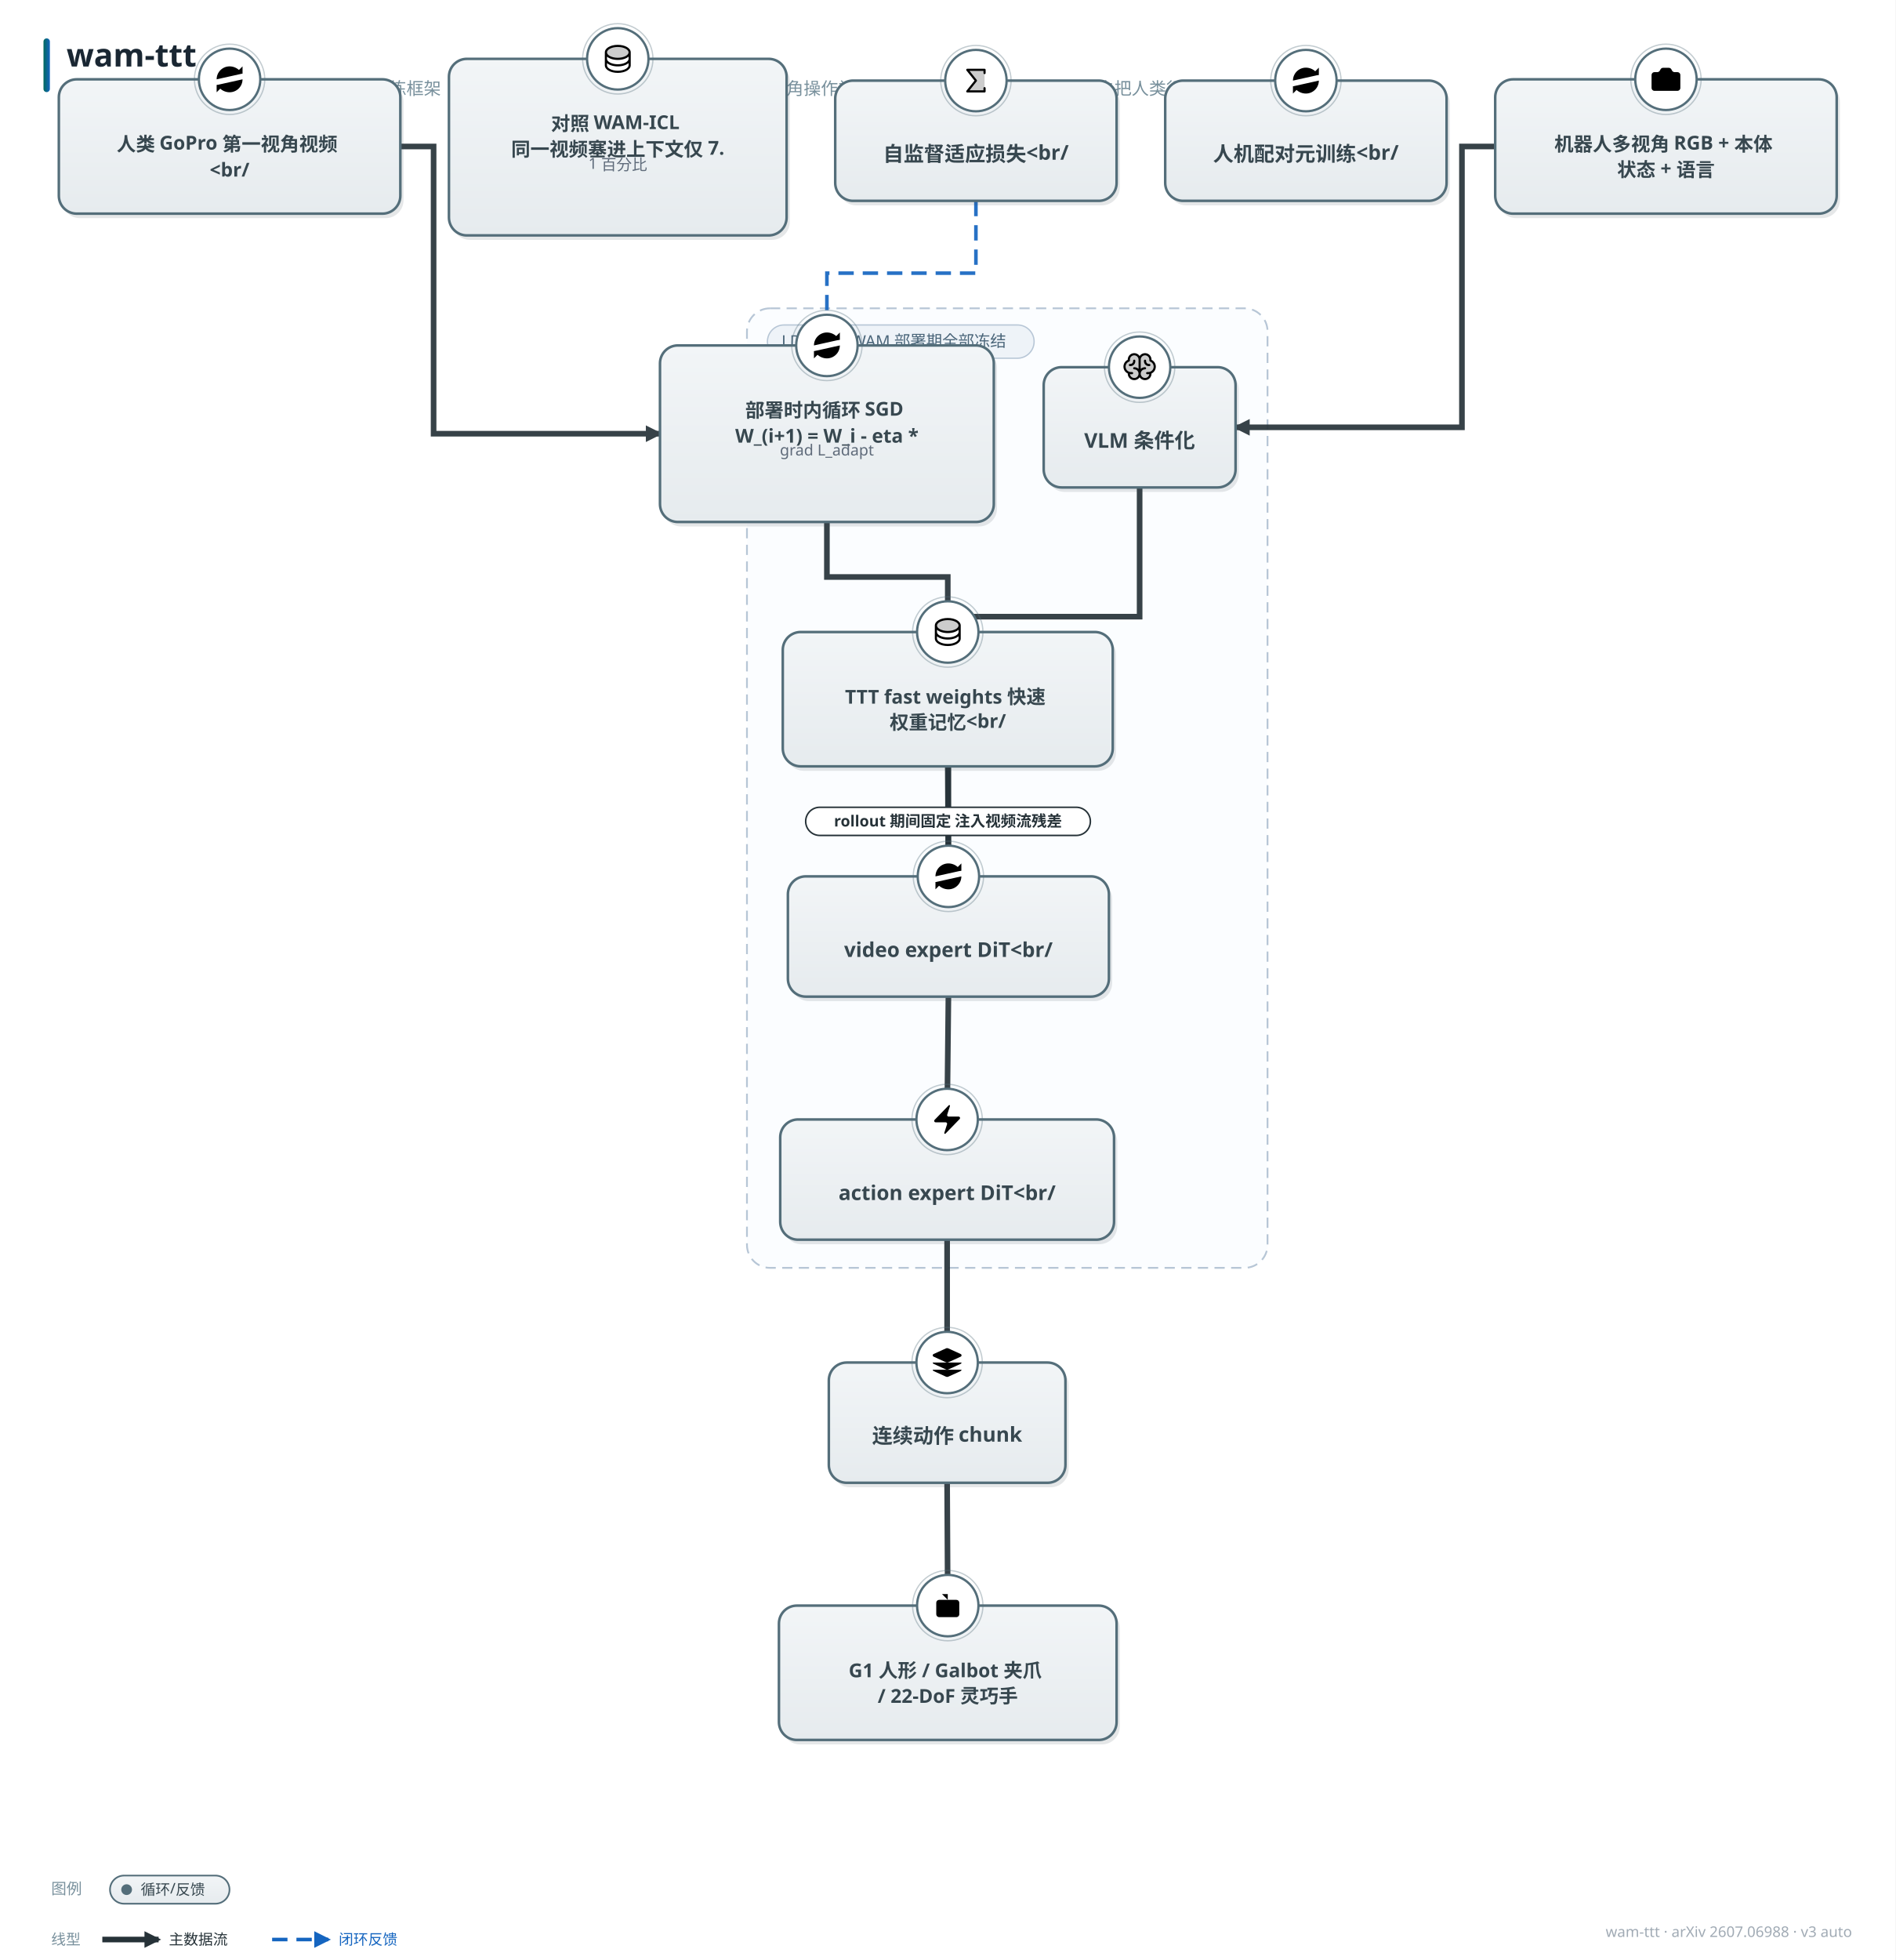
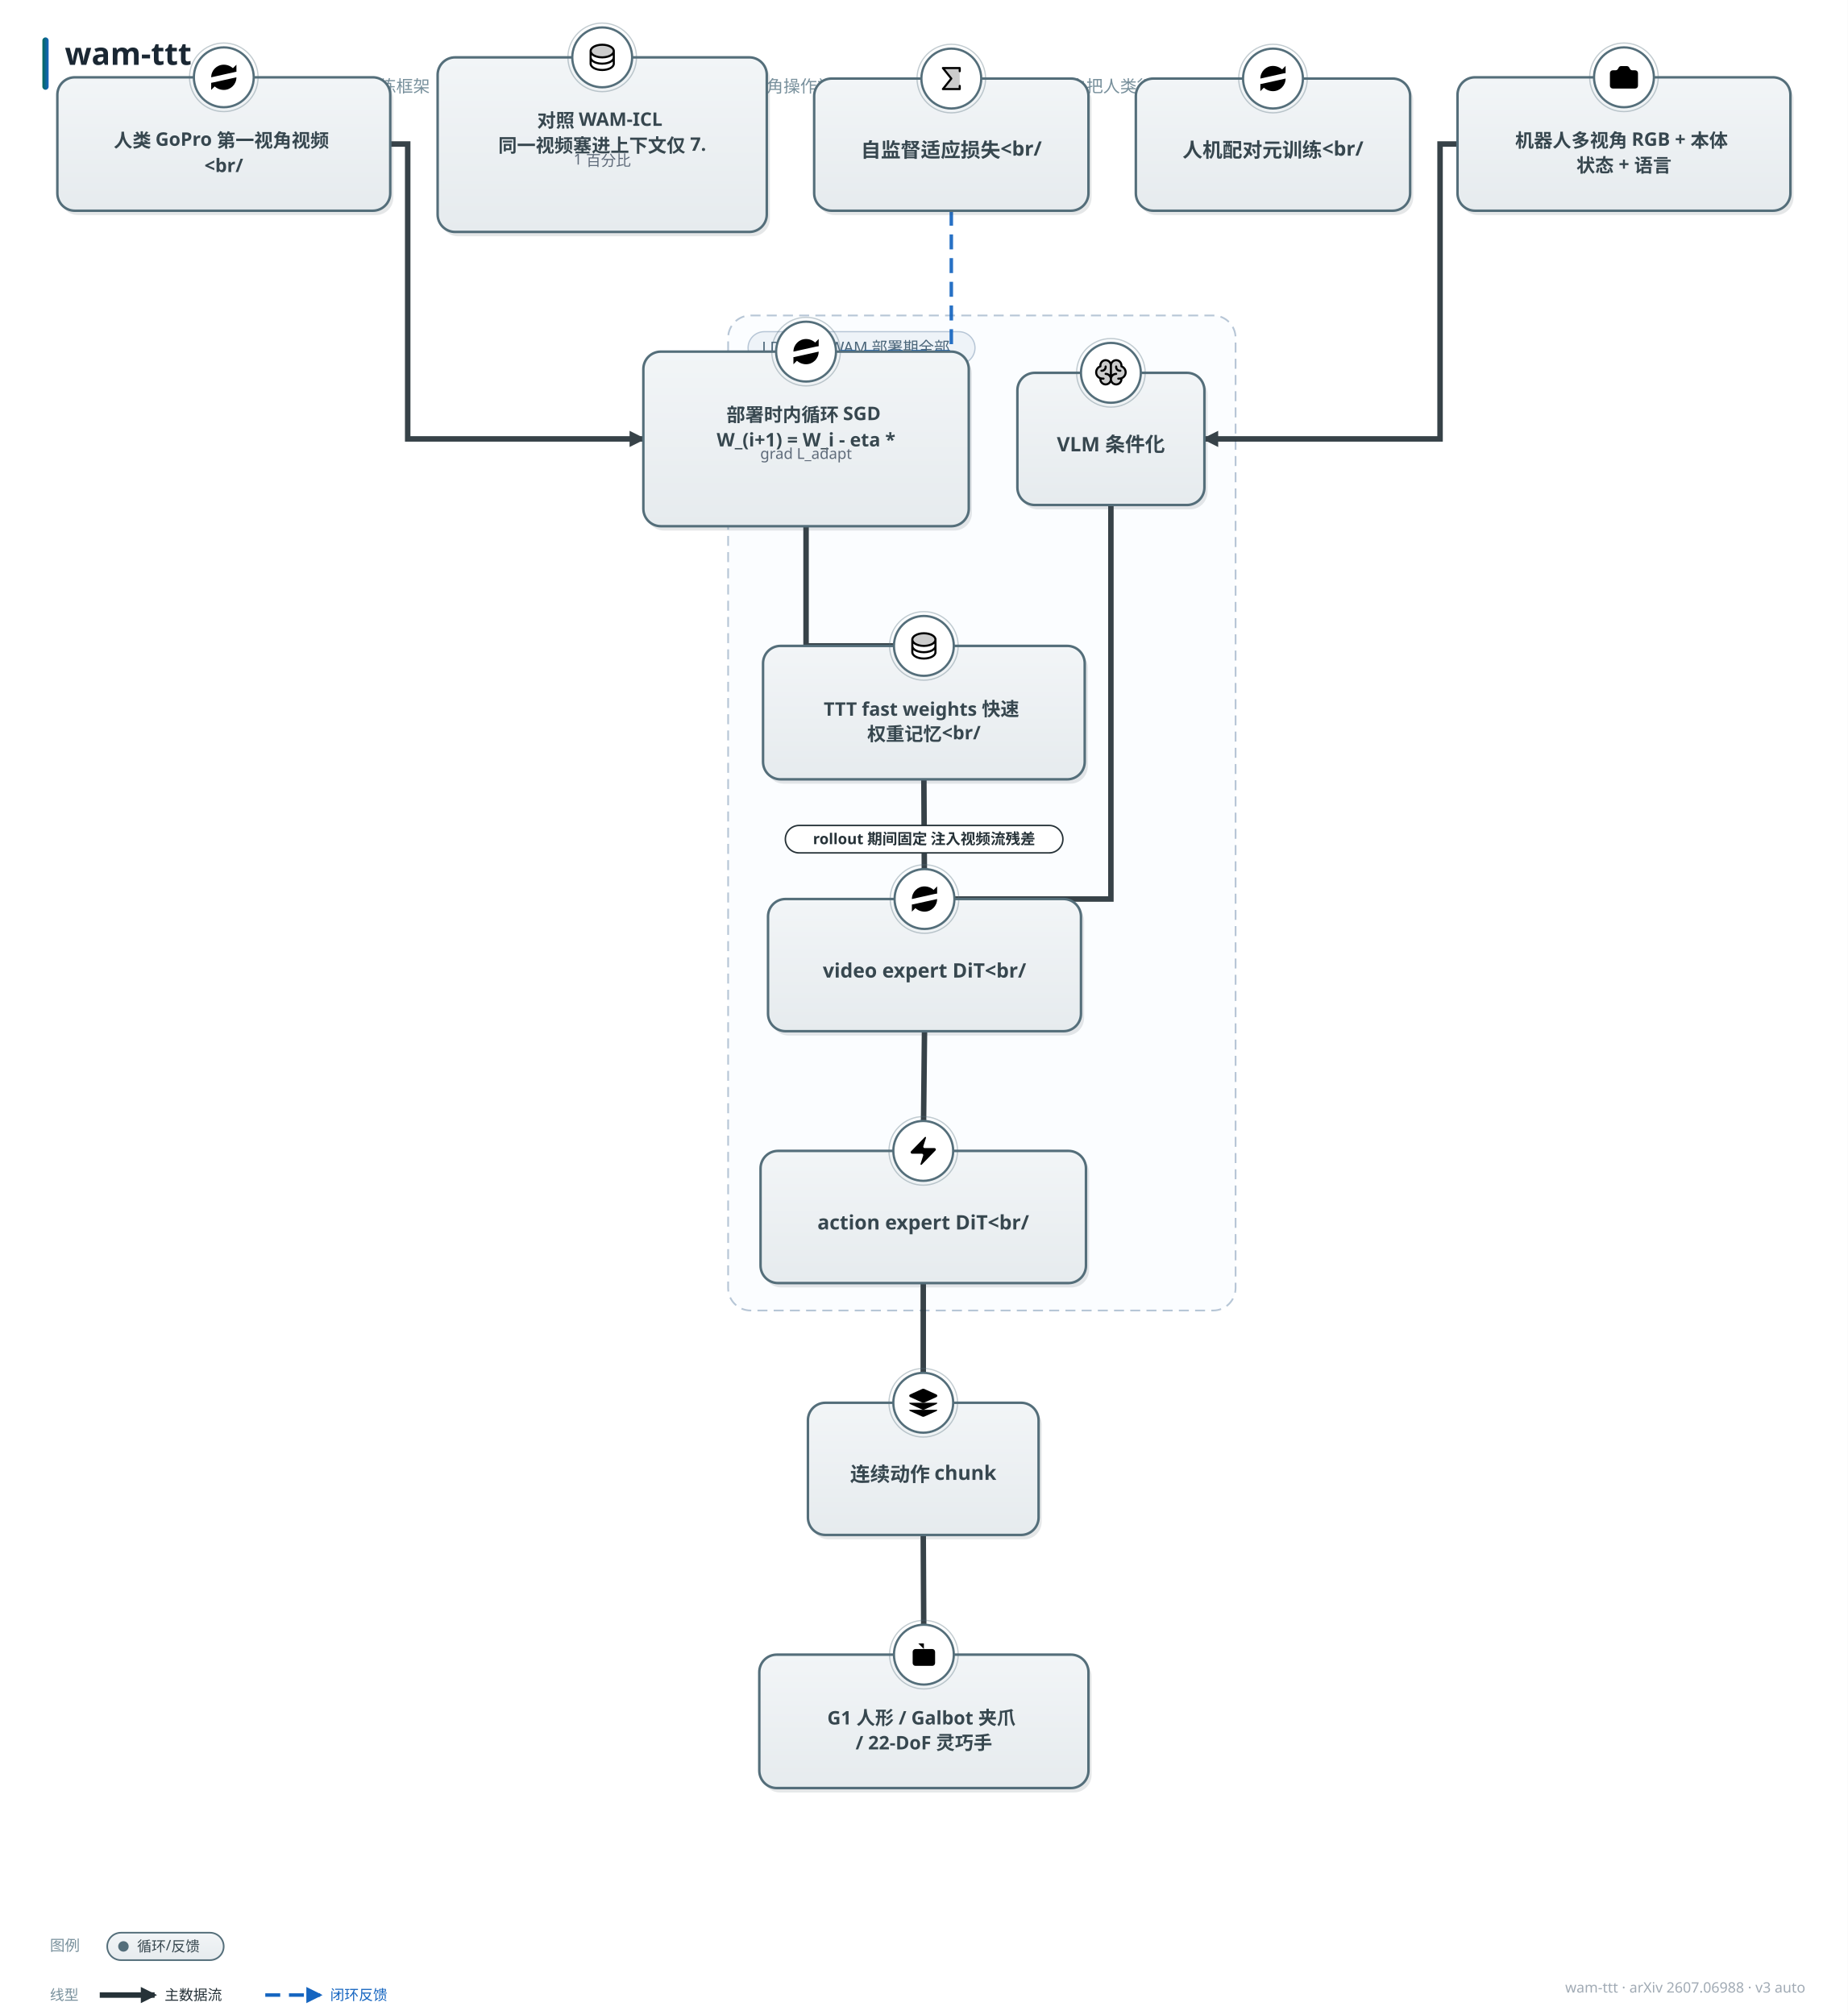
- <svg xmlns="http://www.w3.org/2000/svg" width="1482" height="1532" viewBox="0 0 1482 1532" font-family="'PingFang SC','Hiragino Sans GB','Microsoft YaHei','Segoe UI',sans-serif">
+ <svg xmlns="http://www.w3.org/2000/svg" width="1482" height="1616" viewBox="0 0 1482 1616" font-family="'PingFang SC','Hiragino Sans GB','Microsoft YaHei','Segoe UI',sans-serif">
  <style>text{font-family:'PingFang SC','Hiragino Sans GB','Microsoft YaHei','Segoe UI',sans-serif;} .lbl{font-weight:700;}</style>
  <defs>
    <linearGradient id="g-data" x1="0" y1="0" x2="0" y2="1">
      <stop offset="0" stop-color="#f1f9f1" />
      <stop offset="1" stop-color="#e2f0e2" />
    </linearGradient>
    <linearGradient id="g-frozen" x1="0" y1="0" x2="0" y2="1">
      <stop offset="0" stop-color="#f0f7fe" />
      <stop offset="1" stop-color="#dcecfb" />
    </linearGradient>
    <linearGradient id="g-train" x1="0" y1="0" x2="0" y2="1">
      <stop offset="0" stop-color="#fff6e8" />
      <stop offset="1" stop-color="#ffedd4" />
    </linearGradient>
    <linearGradient id="g-loss" x1="0" y1="0" x2="0" y2="1">
      <stop offset="0" stop-color="#fdf0f1" />
      <stop offset="1" stop-color="#f9e0e2" />
    </linearGradient>
    <linearGradient id="g-act" x1="0" y1="0" x2="0" y2="1">
      <stop offset="0" stop-color="#f8f1fb" />
      <stop offset="1" stop-color="#f0e4f7" />
    </linearGradient>
    <linearGradient id="g-loop" x1="0" y1="0" x2="0" y2="1">
      <stop offset="0" stop-color="#f2f5f7" />
      <stop offset="1" stop-color="#e6ebee" />
    </linearGradient>
    <linearGradient id="g-env" x1="0" y1="0" x2="0" y2="1">
      <stop offset="0" stop-color="#eef8f6" />
      <stop offset="1" stop-color="#dcf0ec" />
    </linearGradient>
    <linearGradient id="g-mem" x1="0" y1="0" x2="0" y2="1">
      <stop offset="0" stop-color="#fffef0" />
      <stop offset="1" stop-color="#fdf6d8" />
    </linearGradient>
    <linearGradient id="g-reward" x1="0" y1="0" x2="0" y2="1">
      <stop offset="0" stop-color="#fdf2f7" />
      <stop offset="1" stop-color="#f9e2ed" />
    </linearGradient>
    <linearGradient id="g-key" x1="0" y1="0" x2="0" y2="1">
      <stop offset="0" stop-color="#fffaf0" />
      <stop offset="1" stop-color="#fff1d6" />
    </linearGradient>
    <linearGradient id="g-title" x1="0" y1="0" x2="1" y2="0">
      <stop offset="0" stop-color="#00695c" />
      <stop offset="1" stop-color="#1565c0" />
    </linearGradient>
    <marker id="arr-main" viewBox="0 0 10 10" refX="8.5" refY="5" markerWidth="13" markerHeight="13" markerUnits="userSpaceOnUse" orient="auto-start-reverse">
      <path d="M0 0 L10 5 L0 10 z" fill="#546e7a" />
    </marker>
    <marker id="arr-thick" viewBox="0 0 10 10" refX="8.5" refY="5" markerWidth="13" markerHeight="13" markerUnits="userSpaceOnUse" orient="auto-start-reverse">
      <path d="M0 0 L10 5 L0 10 z" fill="#263238" />
    </marker>
    <marker id="arr-thin" viewBox="0 0 10 10" refX="8.5" refY="5" markerWidth="13" markerHeight="13" markerUnits="userSpaceOnUse" orient="auto-start-reverse">
      <path d="M0 0 L10 5 L0 10 z" fill="#9fb0bb" />
    </marker>
    <marker id="arr-fb" viewBox="0 0 10 10" refX="8.5" refY="5" markerWidth="13" markerHeight="13" markerUnits="userSpaceOnUse" orient="auto-start-reverse">
      <path d="M0 0 L10 5 L0 10 z" fill="#1565c0" />
    </marker>
    <marker id="arr-loss" viewBox="0 0 10 10" refX="8.5" refY="5" markerWidth="13" markerHeight="13" markerUnits="userSpaceOnUse" orient="auto-start-reverse">
      <path d="M0 0 L10 5 L0 10 z" fill="#c62828" />
    </marker>
  </defs>
-   <rect width="1482" height="1532" fill="#ffffff" />
+   <rect width="1482" height="1616" fill="#ffffff" />
  <rect x="34" y="30" width="5" height="42" rx="2.5" fill="url(#g-title)" />
  <text x="52" y="52" font-size="25" font-weight="800" fill="#1a2733">wam-ttt</text>
  <text x="52" y="74" font-size="13.5" fill="#78909c">WAM-TTT 是面向具身世界模型的测试时训练框架：机器人部署后只需一段未标注的人类第一视角操作视频，就能通过视频预测自监督损失把人类行为"吸收"进轻量级 TTT fast w</text>
-   <text x="1448" y="1514" font-size="11.5" fill="#a0aab4" text-anchor="end">wam-ttt · arXiv 2607.06988 · v3 auto</text>
-   <rect x="584" y="241" width="407" height="750" rx="18" fill="#fbfdff" stroke="#b7c6d6" stroke-width="1.4" stroke-dasharray="8 5" />
-   <rect x="600" y="254" width="208.5" height="26" rx="13" fill="#eef3f8" stroke="#b7c6d6" />
-   <text x="611" y="271" font-size="12.5" fill="#4a6579">LDA 基座 WAM 部署期全部冻结</text>
-   <path d="M 313.0 114.5 L 339.0 114.5 L 339.0 339.0 L 516.0 339.0" fill="none" stroke="#263238" stroke-width="4.4" marker-end="url(#arr-thick)" opacity="0.92" />
-   <path d="M 763.0 157.0 L 763.0 213.5 L 646.5 213.5 L 646.5 270.0" fill="none" stroke="#1565c0" stroke-width="2.8" stroke-dasharray="12 7" marker-end="url(#arr-fb)" opacity="0.92" />
-   <path d="M 646.5 408.0 L 646.5 451.0 L 741.0 451.0 L 741.0 494.0" fill="none" stroke="#263238" stroke-width="4.4" marker-end="url(#arr-thick)" opacity="0.92" />
-   <path d="M 741.0 599.0 L 741.5 685.0" fill="none" stroke="#263238" stroke-width="4.4" marker-end="url(#arr-thick)" opacity="0.92" />
-   <path d="M 1169.0 114.5 L 1143.0 114.5 L 1143.0 334.0 L 966.0 334.0" fill="none" stroke="#263238" stroke-width="4.4" marker-end="url(#arr-thick)" opacity="0.92" />
-   <path d="M 891.0 381.0 L 891.0 482.0 L 741.5 482.0 L 741.5 685.0" fill="none" stroke="#263238" stroke-width="4.4" marker-end="url(#arr-thick)" opacity="0.92" />
-   <path d="M 741.5 779.0 L 740.5 875.0" fill="none" stroke="#263238" stroke-width="4.4" marker-end="url(#arr-thick)" opacity="0.92" />
-   <path d="M 740.5 969.0 L 740.5 1065.0" fill="none" stroke="#263238" stroke-width="4.4" marker-end="url(#arr-thick)" opacity="0.92" />
-   <path d="M 740.5 1159.0 L 741.0 1255.0" fill="none" stroke="#263238" stroke-width="4.4" marker-end="url(#arr-thick)" opacity="0.92" />
-   <rect x="48.5" y="65.5" width="267" height="105" rx="14" fill="#37474f" opacity="0.13" />
-   <rect x="46" y="62" width="267" height="105" rx="14" fill="url(#g-loop)" stroke="#546e7a" stroke-width="2.0" />
+   <text x="1448" y="1598" font-size="11.5" fill="#a0aab4" text-anchor="end">wam-ttt · arXiv 2607.06988 · v3 auto</text>
+   <rect x="584" y="253" width="407" height="798" rx="18" fill="#fbfdff" stroke="#b7c6d6" stroke-width="1.4" stroke-dasharray="8 5" />
+   <rect x="600" y="266" width="182.0" height="26" rx="13" fill="#eef3f8" stroke="#b7c6d6" />
+   <text x="611" y="283" font-size="12.5" fill="#4a6579">LDA 基座 WAM 部署期全部</text>
+   <path d="M 313.0 115.5 L 327.0 115.5 L 327.0 352.0 L 516.0 352.0" fill="none" stroke="#263238" stroke-width="4.4" marker-end="url(#arr-thick)" opacity="0.92" />
+   <path d="M 763.0 169.0 L 763.0 282.0 L 646.5 282.0" fill="none" stroke="#1565c0" stroke-width="2.8" stroke-dasharray="12 7" marker-end="url(#arr-fb)" opacity="0.92" />
+   <path d="M 646.5 422.0 L 646.5 518.0 L 741.0 518.0" fill="none" stroke="#263238" stroke-width="4.4" marker-end="url(#arr-thick)" opacity="0.92" />
+   <path d="M 741.0 625.0 L 741.5 721.0" fill="none" stroke="#263238" stroke-width="4.4" marker-end="url(#arr-thick)" opacity="0.92" />
+   <path d="M 1169.0 115.5 L 1155.0 115.5 L 1155.0 352.0 L 966.0 352.0" fill="none" stroke="#263238" stroke-width="4.4" marker-end="url(#arr-thick)" opacity="0.92" />
+   <path d="M 891.0 405.0 L 891.0 721.0 L 741.5 721.0" fill="none" stroke="#263238" stroke-width="4.4" marker-end="url(#arr-thick)" opacity="0.92" />
+   <path d="M 741.5 827.0 L 740.5 923.0" fill="none" stroke="#263238" stroke-width="4.4" marker-end="url(#arr-thick)" opacity="0.92" />
+   <path d="M 740.5 1029.0 L 740.5 1125.0" fill="none" stroke="#263238" stroke-width="4.4" marker-end="url(#arr-thick)" opacity="0.92" />
+   <path d="M 740.5 1231.0 L 741.0 1327.0" fill="none" stroke="#263238" stroke-width="4.4" marker-end="url(#arr-thick)" opacity="0.92" />
+   <rect x="48.5" y="65.5" width="267" height="107" rx="14" fill="#37474f" opacity="0.13" />
+   <rect x="46" y="62" width="267" height="107" rx="14" fill="url(#g-loop)" stroke="#546e7a" stroke-width="2.0" />
  <circle cx="179.5" cy="62" r="24" fill="#ffffff" stroke="#546e7a" stroke-width="1.8" />
  <circle cx="179.5" cy="62" r="27.5" fill="none" stroke="#546e7a" stroke-width="1" opacity="0.35" />
  <g transform="translate(166.0,48.5) scale(1.125)">
    <path d="M3 12a9 9 0 0 1 9-9 9.75 9.75 0 0 1 6.74 2.74L21 8" />
    <path d="M21 3v5h-5" />
    <path d="M21 12a9 9 0 0 1-9 9 9.75 9.75 0 0 1-6.74-2.74L3 16" />
    <path d="M8 16H3v5" />
  </g>
  <text x="179.5" y="118" font-size="15" class="lbl" fill="#37474f" text-anchor="middle">
    <tspan x="179.5" dy="0">人类 GoPro 第一视角视频</tspan>
    <tspan x="179.5" dy="20">&lt;br/</tspan>
  </text>
-   <rect x="1171.5" y="65.5" width="267" height="105" rx="14" fill="#37474f" opacity="0.13" />
-   <rect x="1169" y="62" width="267" height="105" rx="14" fill="url(#g-loop)" stroke="#546e7a" stroke-width="2.0" />
+   <rect x="1171.5" y="65.5" width="267" height="107" rx="14" fill="#37474f" opacity="0.13" />
+   <rect x="1169" y="62" width="267" height="107" rx="14" fill="url(#g-loop)" stroke="#546e7a" stroke-width="2.0" />
  <circle cx="1302.5" cy="62" r="24" fill="#ffffff" stroke="#546e7a" stroke-width="1.8" />
  <circle cx="1302.5" cy="62" r="27.5" fill="none" stroke="#546e7a" stroke-width="1" opacity="0.35" />
  <g transform="translate(1289.0,48.5) scale(1.125)">
    <path d="M13.997 4a2 2 0 0 1 1.76 1.05l.486.9A2 2 0 0 0 18.003 7H20a2 2 0 0 1 2 2v9a2 2 0 0 1-2 2H4a2 2 0 0 1-2-2V9a2 2 0 0 1 2-2h1.997a2 2 0 0 0 1.759-1.048l.489-.904A2 2 0 0 1 10.004 4z" />
    <circle cx="12" cy="13" r="3" />
  </g>
  <text x="1302.5" y="118" font-size="15" class="lbl" fill="#37474f" text-anchor="middle">
    <tspan x="1302.5" dy="0">机器人多视角 RGB + 本体</tspan>
    <tspan x="1302.5" dy="20">状态 + 语言</tspan>
  </text>
-   <rect x="818.5" y="290.5" width="150" height="94" rx="14" fill="#37474f" opacity="0.13" />
-   <rect x="816" y="287" width="150" height="94" rx="14" fill="url(#g-loop)" stroke="#546e7a" stroke-width="2.0" />
-   <circle cx="891.0" cy="287" r="24" fill="#ffffff" stroke="#546e7a" stroke-width="1.8" />
-   <circle cx="891.0" cy="287" r="27.5" fill="none" stroke="#546e7a" stroke-width="1" opacity="0.35" />
-   <g transform="translate(877.5,273.5) scale(0.1055)">
+   <rect x="818.5" y="302.5" width="150" height="106" rx="14" fill="#37474f" opacity="0.13" />
+   <rect x="816" y="299" width="150" height="106" rx="14" fill="url(#g-loop)" stroke="#546e7a" stroke-width="2.0" />
+   <circle cx="891.0" cy="299" r="24" fill="#ffffff" stroke="#546e7a" stroke-width="1.8" />
+   <circle cx="891.0" cy="299" r="27.5" fill="none" stroke="#546e7a" stroke-width="1" opacity="0.35" />
+   <g transform="translate(877.5,285.5) scale(0.1055)">
    <path d="M240,124a48,48,0,0,1-32,45.27h0V176a40,40,0,0,1-80,0,40,40,0,0,1-80,0v-6.73h0a48,48,0,0,1,0-90.54V72a40,40,0,0,1,80,0,40,40,0,0,1,80,0v6.73A48,48,0,0,1,240,124Z" opacity="0.2" />
    <path d="M248,124a56.11,56.11,0,0,0-32-50.61V72a48,48,0,0,0-88-26.49A48,48,0,0,0,40,72v1.39a56,56,0,0,0,0,101.2V176a48,48,0,0,0,88,26.49A48,48,0,0,0,216,176v-1.41A56.09,56.09,0,0,0,248,124ZM88,208a32,32,0,0,1-31.81-28.56A55.87,55.87,0,0,0,64,180h8a8,8,0,0,0,0-16H64A40,40,0,0,1,50.67,86.27,8,8,0,0,0,56,78.73V72a32,32,0,0,1,64,0v68.26A47.8,47.8,0,0,0,88,128a8,8,0,0,0,0,16,32,32,0,0,1,0,64Zm104-44h-8a8,8,0,0,0,0,16h8a55.87,55.87,0,0,0,7.81-.56A32,32,0,1,1,168,144a8,8,0,0,0,0-16,47.8,47.8,0,0,0-32,12.26V72a32,32,0,0,1,64,0v6.73a8,8,0,0,0,5.33,7.54A40,40,0,0,1,192,164Zm16-52a8,8,0,0,1-8,8h-4a36,36,0,0,1-36-36V80a8,8,0,0,1,16,0v4a20,20,0,0,0,20,20h4A8,8,0,0,1,208,112ZM60,120H56a8,8,0,0,1,0-16h4A20,20,0,0,0,80,84V80a8,8,0,0,1,16,0v4A36,36,0,0,1,60,120Z" />
  </g>
-   <text x="891.0" y="350" font-size="16" class="lbl" fill="#37474f" text-anchor="middle">VLM 条件化</text>
-   <rect x="618.5" y="688.5" width="251" height="94" rx="14" fill="#37474f" opacity="0.13" />
-   <rect x="616" y="685" width="251" height="94" rx="14" fill="url(#g-loop)" stroke="#546e7a" stroke-width="2.0" />
-   <circle cx="741.5" cy="685" r="24" fill="#ffffff" stroke="#546e7a" stroke-width="1.8" />
-   <circle cx="741.5" cy="685" r="27.5" fill="none" stroke="#546e7a" stroke-width="1" opacity="0.35" />
-   <g transform="translate(728.0,671.5) scale(1.125)">
-     <path d="M3 12a9 9 0 0 1 9-9 9.75 9.75 0 0 1 6.74 2.74L21 8" />
-     <path d="M21 3v5h-5" />
-     <path d="M21 12a9 9 0 0 1-9 9 9.75 9.75 0 0 1-6.74-2.74L3 16" />
-     <path d="M8 16H3v5" />
-   </g>
-   <text x="741.5" y="748" font-size="16" class="lbl" fill="#37474f" text-anchor="middle">video expert DiT&lt;br/</text>
-   <rect x="612.5" y="878.5" width="261" height="94" rx="14" fill="#37474f" opacity="0.13" />
-   <rect x="610" y="875" width="261" height="94" rx="14" fill="url(#g-loop)" stroke="#546e7a" stroke-width="2.0" />
-   <circle cx="740.5" cy="875" r="24" fill="#ffffff" stroke="#546e7a" stroke-width="1.8" />
-   <circle cx="740.5" cy="875" r="27.5" fill="none" stroke="#546e7a" stroke-width="1" opacity="0.35" />
-   <g transform="translate(727.0,861.5) scale(1.125)">
+   <text x="891.0" y="362" font-size="16" class="lbl" fill="#37474f" text-anchor="middle">VLM 条件化</text>
+   <rect x="618.5" y="724.5" width="251" height="106" rx="14" fill="#37474f" opacity="0.13" />
+   <rect x="616" y="721" width="251" height="106" rx="14" fill="url(#g-loop)" stroke="#546e7a" stroke-width="2.0" />
+   <circle cx="741.5" cy="721" r="24" fill="#ffffff" stroke="#546e7a" stroke-width="1.8" />
+   <circle cx="741.5" cy="721" r="27.5" fill="none" stroke="#546e7a" stroke-width="1" opacity="0.35" />
+   <g transform="translate(728.0,707.5) scale(1.125)">
+     <path d="M3 12a9 9 0 0 1 9-9 9.75 9.75 0 0 1 6.74 2.74L21 8" />
+     <path d="M21 3v5h-5" />
+     <path d="M21 12a9 9 0 0 1-9 9 9.75 9.75 0 0 1-6.74-2.74L3 16" />
+     <path d="M8 16H3v5" />
+   </g>
+   <text x="741.5" y="784" font-size="16" class="lbl" fill="#37474f" text-anchor="middle">video expert DiT&lt;br/</text>
+   <rect x="612.5" y="926.5" width="261" height="106" rx="14" fill="#37474f" opacity="0.13" />
+   <rect x="610" y="923" width="261" height="106" rx="14" fill="url(#g-loop)" stroke="#546e7a" stroke-width="2.0" />
+   <circle cx="740.5" cy="923" r="24" fill="#ffffff" stroke="#546e7a" stroke-width="1.8" />
+   <circle cx="740.5" cy="923" r="27.5" fill="none" stroke="#546e7a" stroke-width="1" opacity="0.35" />
+   <g transform="translate(727.0,909.5) scale(1.125)">
    <path d="M4 14a1 1 0 0 1-.78-1.63l9.9-10.2a.5.5 0 0 1 .86.46l-1.92 6.02A1 1 0 0 0 13 10h7a1 1 0 0 1 .78 1.63l-9.9 10.2a.5.5 0 0 1-.86-.46l1.92-6.02A1 1 0 0 0 11 14z" />
  </g>
-   <text x="740.5" y="938" font-size="16" class="lbl" fill="#37474f" text-anchor="middle">action expert DiT&lt;br/</text>
-   <rect x="518.5" y="273.5" width="261" height="138" rx="14" fill="#37474f" opacity="0.13" />
-   <rect x="516" y="270" width="261" height="138" rx="14" fill="url(#g-loop)" stroke="#546e7a" stroke-width="2.0" />
-   <circle cx="646.5" cy="270" r="24" fill="#ffffff" stroke="#546e7a" stroke-width="1.8" />
-   <circle cx="646.5" cy="270" r="27.5" fill="none" stroke="#546e7a" stroke-width="1" opacity="0.35" />
-   <g transform="translate(633.0,256.5) scale(1.125)">
-     <path d="M3 12a9 9 0 0 1 9-9 9.75 9.75 0 0 1 6.74 2.74L21 8" />
-     <path d="M21 3v5h-5" />
-     <path d="M21 12a9 9 0 0 1-9 9 9.75 9.75 0 0 1-6.74-2.74L3 16" />
-     <path d="M8 16H3v5" />
-   </g>
-   <text x="646.5" y="326" font-size="15" class="lbl" fill="#37474f" text-anchor="middle">
+   <text x="740.5" y="986" font-size="16" class="lbl" fill="#37474f" text-anchor="middle">action expert DiT&lt;br/</text>
+   <rect x="518.5" y="285.5" width="261" height="140" rx="14" fill="#37474f" opacity="0.13" />
+   <rect x="516" y="282" width="261" height="140" rx="14" fill="url(#g-loop)" stroke="#546e7a" stroke-width="2.0" />
+   <circle cx="646.5" cy="282" r="24" fill="#ffffff" stroke="#546e7a" stroke-width="1.8" />
+   <circle cx="646.5" cy="282" r="27.5" fill="none" stroke="#546e7a" stroke-width="1" opacity="0.35" />
+   <g transform="translate(633.0,268.5) scale(1.125)">
+     <path d="M3 12a9 9 0 0 1 9-9 9.75 9.75 0 0 1 6.74 2.74L21 8" />
+     <path d="M21 3v5h-5" />
+     <path d="M21 12a9 9 0 0 1-9 9 9.75 9.75 0 0 1-6.74-2.74L3 16" />
+     <path d="M8 16H3v5" />
+   </g>
+   <text x="646.5" y="338" font-size="15" class="lbl" fill="#37474f" text-anchor="middle">
    <tspan x="646.5" dy="0">部署时内循环 SGD</tspan>
    <tspan x="646.5" dy="20">W_(i+1) = W_i - eta *</tspan>
  </text>
-   <text x="646.5" y="356" font-size="12" fill="#5f6b7a" text-anchor="middle"> grad L_adapt</text>
-   <rect x="614.5" y="497.5" width="258" height="105" rx="14" fill="#37474f" opacity="0.13" />
-   <rect x="612" y="494" width="258" height="105" rx="14" fill="url(#g-loop)" stroke="#546e7a" stroke-width="2.0" />
-   <circle cx="741.0" cy="494" r="24" fill="#ffffff" stroke="#546e7a" stroke-width="1.8" />
-   <circle cx="741.0" cy="494" r="27.5" fill="none" stroke="#546e7a" stroke-width="1" opacity="0.35" />
-   <g transform="translate(727.5,480.5) scale(0.1055)">
+   <text x="646.5" y="368" font-size="12" fill="#5f6b7a" text-anchor="middle"> grad L_adapt</text>
+   <rect x="614.5" y="521.5" width="258" height="107" rx="14" fill="#37474f" opacity="0.13" />
+   <rect x="612" y="518" width="258" height="107" rx="14" fill="url(#g-loop)" stroke="#546e7a" stroke-width="2.0" />
+   <circle cx="741.0" cy="518" r="24" fill="#ffffff" stroke="#546e7a" stroke-width="1.8" />
+   <circle cx="741.0" cy="518" r="27.5" fill="none" stroke="#546e7a" stroke-width="1" opacity="0.35" />
+   <g transform="translate(727.5,504.5) scale(0.1055)">
    <path d="M216,80c0,26.51-39.4,48-88,48S40,106.51,40,80s39.4-48,88-48S216,53.49,216,80Z" opacity="0.2" />
    <path d="M128,24C74.17,24,32,48.6,32,80v96c0,31.4,42.17,56,96,56s96-24.6,96-56V80C224,48.6,181.83,24,128,24Zm80,104c0,9.62-7.88,19.43-21.61,26.92C170.93,163.35,150.19,168,128,168s-42.93-4.65-58.39-13.08C55.88,147.43,48,137.62,48,128V111.36c17.06,15,46.23,24.64,80,24.64s62.94-9.68,80-24.64ZM69.61,53.08C85.07,44.65,105.81,40,128,40s42.93,4.65,58.39,13.08C200.12,60.57,208,70.38,208,80s-7.88,19.43-21.61,26.92C170.93,115.35,150.19,120,128,120s-42.93-4.65-58.39-13.08C55.88,99.43,48,89.62,48,80S55.88,60.57,69.61,53.08ZM186.39,202.92C170.93,211.35,150.19,216,128,216s-42.93-4.65-58.39-13.08C55.88,195.43,48,185.62,48,176V159.36c17.06,15,46.23,24.64,80,24.64s62.94-9.68,80-24.64V176C208,185.62,200.12,195.43,186.39,202.92Z" />
  </g>
-   <text x="741.0" y="550" font-size="15" class="lbl" fill="#37474f" text-anchor="middle">
+   <text x="741.0" y="574" font-size="15" class="lbl" fill="#37474f" text-anchor="middle">
    <tspan x="741.0" dy="0">TTT fast weights 快速</tspan>
    <tspan x="741.0" dy="20">权重记忆&lt;br/</tspan>
  </text>
-   <rect x="655.5" y="66.5" width="220" height="94" rx="14" fill="#37474f" opacity="0.13" />
-   <rect x="653" y="63" width="220" height="94" rx="14" fill="url(#g-loop)" stroke="#546e7a" stroke-width="2.0" />
+   <rect x="655.5" y="66.5" width="220" height="106" rx="14" fill="#37474f" opacity="0.13" />
+   <rect x="653" y="63" width="220" height="106" rx="14" fill="url(#g-loop)" stroke="#546e7a" stroke-width="2.0" />
  <circle cx="763.0" cy="63" r="24" fill="#ffffff" stroke="#546e7a" stroke-width="1.8" />
  <circle cx="763.0" cy="63" r="27.5" fill="none" stroke="#546e7a" stroke-width="1" opacity="0.35" />
  <g transform="translate(749.5,49.5) scale(0.1055)">
    <path d="M192,48V208H64l64-80L64,48Z" opacity="0.2" />
    <path d="M184,72V56H80.65l53.6,67a8,8,0,0,1,0,10l-53.6,67H184V184a8,8,0,0,1,16,0v24a8,8,0,0,1-8,8H64a8,8,0,0,1-6.25-13l60-75-60-75A8,8,0,0,1,64,40H192a8,8,0,0,1,8,8V72a8,8,0,0,1-16,0Z" />
  </g>
  <text x="763.0" y="126" font-size="16" class="lbl" fill="#37474f" text-anchor="middle">自监督适应损失&lt;br/</text>
-   <rect x="913.5" y="66.5" width="220" height="94" rx="14" fill="#37474f" opacity="0.13" />
-   <rect x="911" y="63" width="220" height="94" rx="14" fill="url(#g-loop)" stroke="#546e7a" stroke-width="2.0" />
+   <rect x="913.5" y="66.5" width="220" height="106" rx="14" fill="#37474f" opacity="0.13" />
+   <rect x="911" y="63" width="220" height="106" rx="14" fill="url(#g-loop)" stroke="#546e7a" stroke-width="2.0" />
  <circle cx="1021.0" cy="63" r="24" fill="#ffffff" stroke="#546e7a" stroke-width="1.8" />
  <circle cx="1021.0" cy="63" r="27.5" fill="none" stroke="#546e7a" stroke-width="1" opacity="0.35" />
  <g transform="translate(1007.5,49.5) scale(1.125)">
    <path d="M3 12a9 9 0 0 1 9-9 9.75 9.75 0 0 1 6.74 2.74L21 8" />
    <path d="M21 3v5h-5" />
    <path d="M21 12a9 9 0 0 1-9 9 9.75 9.75 0 0 1-6.74-2.74L3 16" />
    <path d="M8 16H3v5" />
  </g>
  <text x="1021.0" y="126" font-size="16" class="lbl" fill="#37474f" text-anchor="middle">人机配对元训练&lt;br/</text>
-   <rect x="353.5" y="49.5" width="264" height="138" rx="14" fill="#37474f" opacity="0.13" />
-   <rect x="351" y="46" width="264" height="138" rx="14" fill="url(#g-loop)" stroke="#546e7a" stroke-width="2.0" />
+   <rect x="353.5" y="49.5" width="264" height="140" rx="14" fill="#37474f" opacity="0.13" />
+   <rect x="351" y="46" width="264" height="140" rx="14" fill="url(#g-loop)" stroke="#546e7a" stroke-width="2.0" />
  <circle cx="483.0" cy="46" r="24" fill="#ffffff" stroke="#546e7a" stroke-width="1.8" />
  <circle cx="483.0" cy="46" r="27.5" fill="none" stroke="#546e7a" stroke-width="1" opacity="0.35" />
  <g transform="translate(469.5,32.5) scale(0.1055)">
    <path d="M216,80c0,26.51-39.4,48-88,48S40,106.51,40,80s39.4-48,88-48S216,53.49,216,80Z" opacity="0.2" />
    <path d="M128,24C74.17,24,32,48.6,32,80v96c0,31.4,42.17,56,96,56s96-24.6,96-56V80C224,48.6,181.83,24,128,24Zm80,104c0,9.62-7.88,19.43-21.61,26.92C170.93,163.35,150.19,168,128,168s-42.93-4.65-58.39-13.08C55.88,147.43,48,137.62,48,128V111.36c17.06,15,46.23,24.64,80,24.64s62.94-9.68,80-24.64ZM69.61,53.08C85.07,44.65,105.81,40,128,40s42.93,4.65,58.39,13.08C200.12,60.57,208,70.38,208,80s-7.88,19.43-21.61,26.92C170.93,115.35,150.19,120,128,120s-42.93-4.65-58.39-13.08C55.88,99.43,48,89.62,48,80S55.88,60.57,69.61,53.08ZM186.39,202.92C170.93,211.35,150.19,216,128,216s-42.93-4.65-58.39-13.08C55.88,195.43,48,185.62,48,176V159.36c17.06,15,46.23,24.64,80,24.64s62.94-9.68,80-24.64V176C208,185.62,200.12,195.43,186.39,202.92Z" />
  </g>
  <text x="483.0" y="102" font-size="15" class="lbl" fill="#37474f" text-anchor="middle">
    <tspan x="483.0" dy="0">对照 WAM-ICL</tspan>
    <tspan x="483.0" dy="20">同一视频塞进上下文仅 7.</tspan>
  </text>
  <text x="483.0" y="132" font-size="12" fill="#5f6b7a" text-anchor="middle">1 百分比</text>
-   <rect x="650.5" y="1068.5" width="185" height="94" rx="14" fill="#37474f" opacity="0.13" />
-   <rect x="648" y="1065" width="185" height="94" rx="14" fill="url(#g-loop)" stroke="#546e7a" stroke-width="2.0" />
-   <circle cx="740.5" cy="1065" r="24" fill="#ffffff" stroke="#546e7a" stroke-width="1.8" />
-   <circle cx="740.5" cy="1065" r="27.5" fill="none" stroke="#546e7a" stroke-width="1" opacity="0.35" />
-   <g transform="translate(727.0,1051.5) scale(1.125)">
+   <rect x="650.5" y="1128.5" width="185" height="106" rx="14" fill="#37474f" opacity="0.13" />
+   <rect x="648" y="1125" width="185" height="106" rx="14" fill="url(#g-loop)" stroke="#546e7a" stroke-width="2.0" />
+   <circle cx="740.5" cy="1125" r="24" fill="#ffffff" stroke="#546e7a" stroke-width="1.8" />
+   <circle cx="740.5" cy="1125" r="27.5" fill="none" stroke="#546e7a" stroke-width="1" opacity="0.35" />
+   <g transform="translate(727.0,1111.5) scale(1.125)">
    <path d="M12.83 2.18a2 2 0 0 0-1.66 0L2.6 6.08a1 1 0 0 0 0 1.83l8.58 3.91a2 2 0 0 0 1.66 0l8.58-3.9a1 1 0 0 0 0-1.83z" />
    <path d="M2 12a1 1 0 0 0 .58.91l8.6 3.91a2 2 0 0 0 1.65 0l8.58-3.9A1 1 0 0 0 22 12" />
    <path d="M2 17a1 1 0 0 0 .58.91l8.6 3.91a2 2 0 0 0 1.65 0l8.58-3.9A1 1 0 0 0 22 17" />
  </g>
-   <text x="740.5" y="1128" font-size="16" class="lbl" fill="#37474f" text-anchor="middle">连续动作 chunk</text>
-   <rect x="611.5" y="1258.5" width="264" height="105" rx="14" fill="#37474f" opacity="0.13" />
-   <rect x="609" y="1255" width="264" height="105" rx="14" fill="url(#g-loop)" stroke="#546e7a" stroke-width="2.0" />
-   <circle cx="741.0" cy="1255" r="24" fill="#ffffff" stroke="#546e7a" stroke-width="1.8" />
-   <circle cx="741.0" cy="1255" r="27.5" fill="none" stroke="#546e7a" stroke-width="1" opacity="0.35" />
-   <g transform="translate(727.5,1241.5) scale(1.125)">
+   <text x="740.5" y="1188" font-size="16" class="lbl" fill="#37474f" text-anchor="middle">连续动作 chunk</text>
+   <rect x="611.5" y="1330.5" width="264" height="107" rx="14" fill="#37474f" opacity="0.13" />
+   <rect x="609" y="1327" width="264" height="107" rx="14" fill="url(#g-loop)" stroke="#546e7a" stroke-width="2.0" />
+   <circle cx="741.0" cy="1327" r="24" fill="#ffffff" stroke="#546e7a" stroke-width="1.8" />
+   <circle cx="741.0" cy="1327" r="27.5" fill="none" stroke="#546e7a" stroke-width="1" opacity="0.35" />
+   <g transform="translate(727.5,1313.5) scale(1.125)">
    <path d="M12 8V4H8" />
    <rect width="16" height="12" x="4" y="8" rx="2" />
    <path d="M2 14h2" />
    <path d="M20 14h2" />
    <path d="M15 13v2" />
    <path d="M9 13v2" />
  </g>
-   <text x="741.0" y="1311" font-size="15" class="lbl" fill="#37474f" text-anchor="middle">
+   <text x="741.0" y="1383" font-size="15" class="lbl" fill="#37474f" text-anchor="middle">
    <tspan x="741.0" dy="0">G1 人形 / Galbot 夹爪 </tspan>
    <tspan x="741.0" dy="20">/ 22-DoF 灵巧手</tspan>
  </text>
-   <g transform="translate(741.2,642.0)">
+   <g transform="translate(741.2,673.0)">
    <rect x="-111.3" y="-11" width="222.6" height="22" rx="11" fill="#ffffff" stroke="#263238" stroke-width="1.2" />
    <text y="4" font-size="12" fill="#263238" font-weight="600" text-anchor="middle">rollout 期间固定 注入视频流残差</text>
  </g>
-   <text x="40" y="1480.5" font-size="12" fill="#78909c">图例</text>
+   <text x="40" y="1564.5" font-size="12" fill="#78909c">图例</text>
  <g>
-     <rect x="86" y="1466" width="93.43" height="22" rx="11" fill="url(#g-loop)" stroke="#546e7a" stroke-width="1.3" />
-     <circle cx="99" cy="1477" r="4.2" fill="#546e7a" />
-     <text x="110" y="1481" font-size="11.5" fill="#37474f">循环/反馈</text>
-   </g>
-   <text x="40" y="1520" font-size="11.5" fill="#78909c">线型</text>
+     <rect x="86" y="1550" width="93.43" height="22" rx="11" fill="url(#g-loop)" stroke="#546e7a" stroke-width="1.3" />
+     <circle cx="99" cy="1561" r="4.2" fill="#546e7a" />
+     <text x="110" y="1565" font-size="11.5" fill="#37474f">循环/反馈</text>
+   </g>
+   <text x="40" y="1604" font-size="11.5" fill="#78909c">线型</text>
  <g>
-     <path d="M 80 1516 h 44" stroke="#263238" stroke-width="4.4" marker-end="url(#arr-thick)" />
-     <text x="132" y="1520" font-size="11.5" fill="#263238">主数据流</text>
+     <path d="M 80 1600 h 44" stroke="#263238" stroke-width="4.4" marker-end="url(#arr-thick)" />
+     <text x="132" y="1604" font-size="11.5" fill="#263238">主数据流</text>
  </g>
  <g>
-     <path d="M 212.76 1516 h 44" stroke="#1565c0" stroke-width="2.8" stroke-dasharray="12 7" marker-end="url(#arr-fb)" />
-     <text x="264.76" y="1520" font-size="11.5" fill="#1565c0">闭环反馈</text>
+     <path d="M 212.76 1600 h 44" stroke="#1565c0" stroke-width="2.8" stroke-dasharray="12 7" marker-end="url(#arr-fb)" />
+     <text x="264.76" y="1604" font-size="11.5" fill="#1565c0">闭环反馈</text>
  </g>
</svg>
